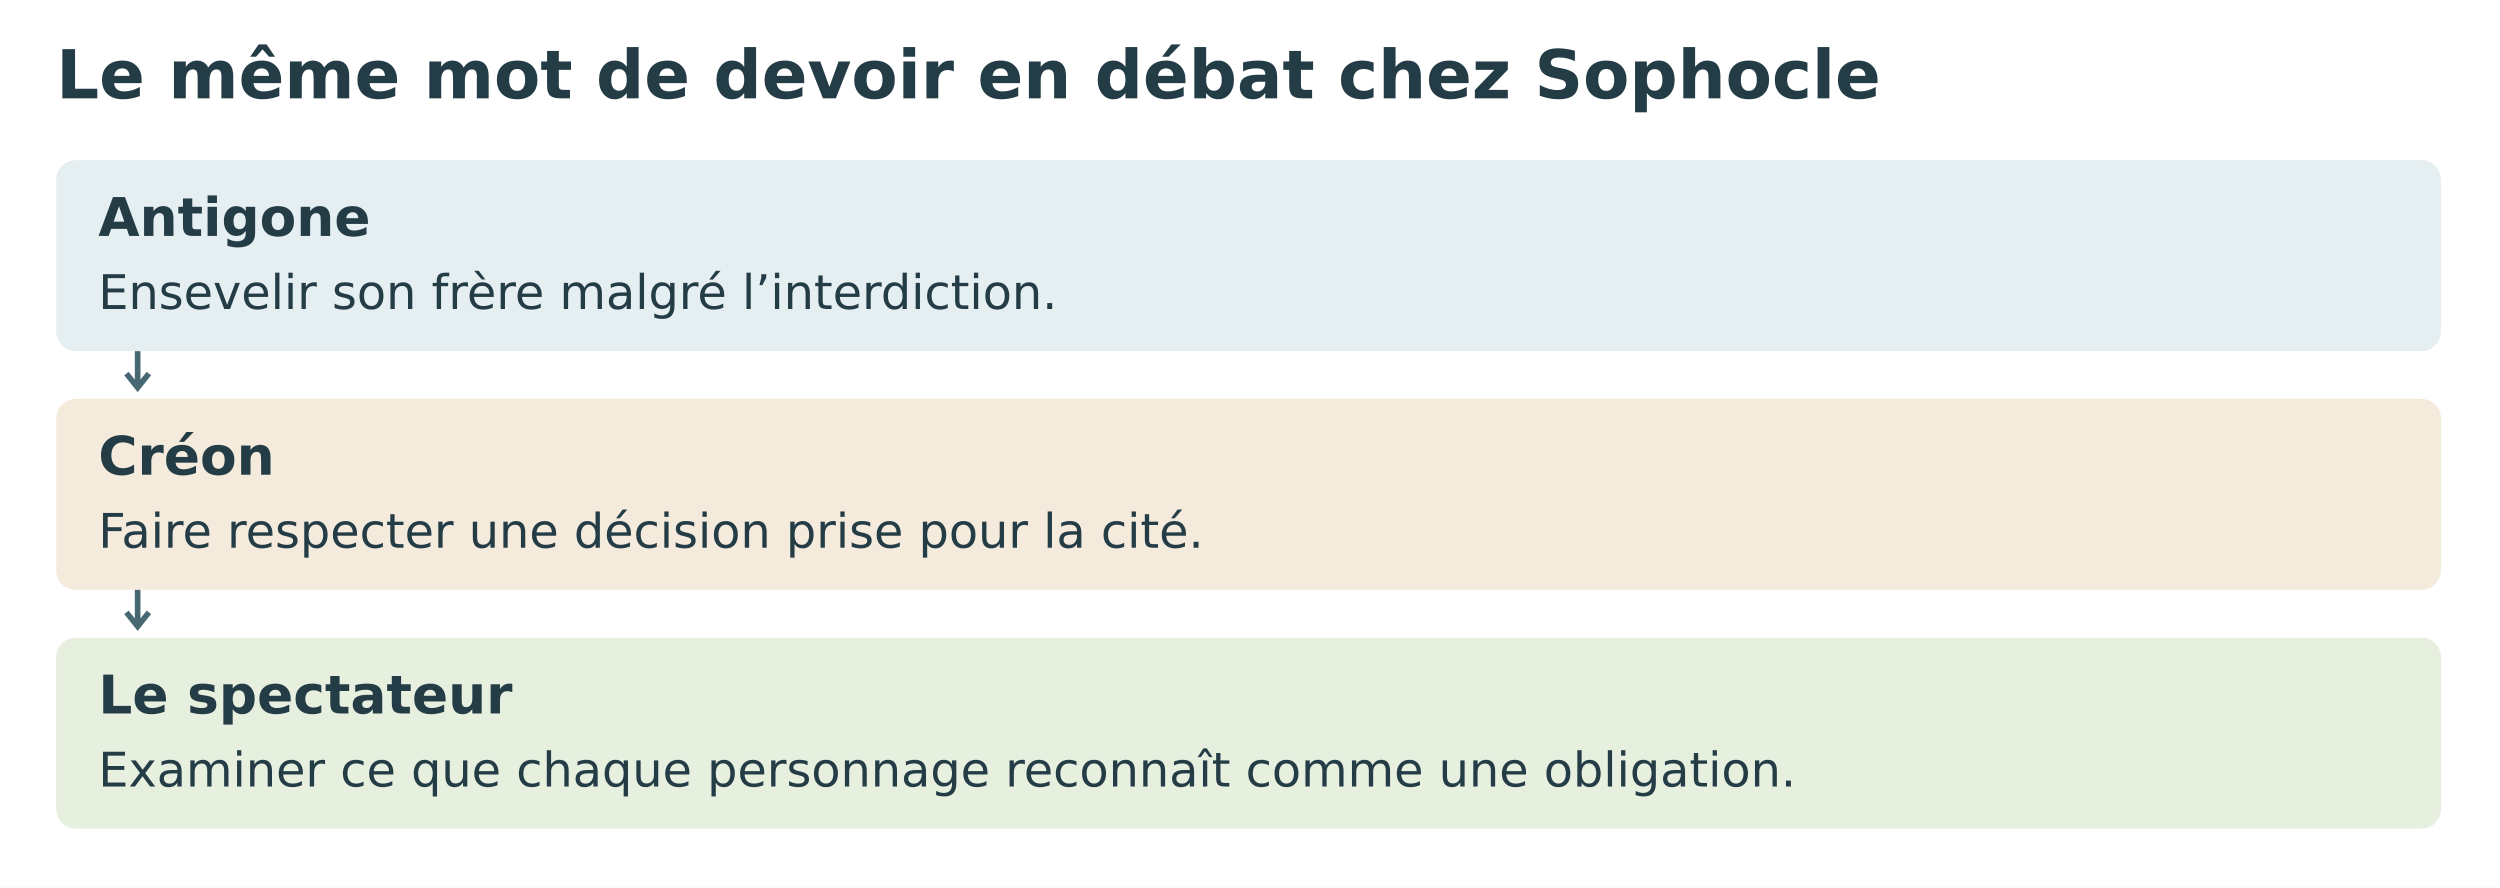
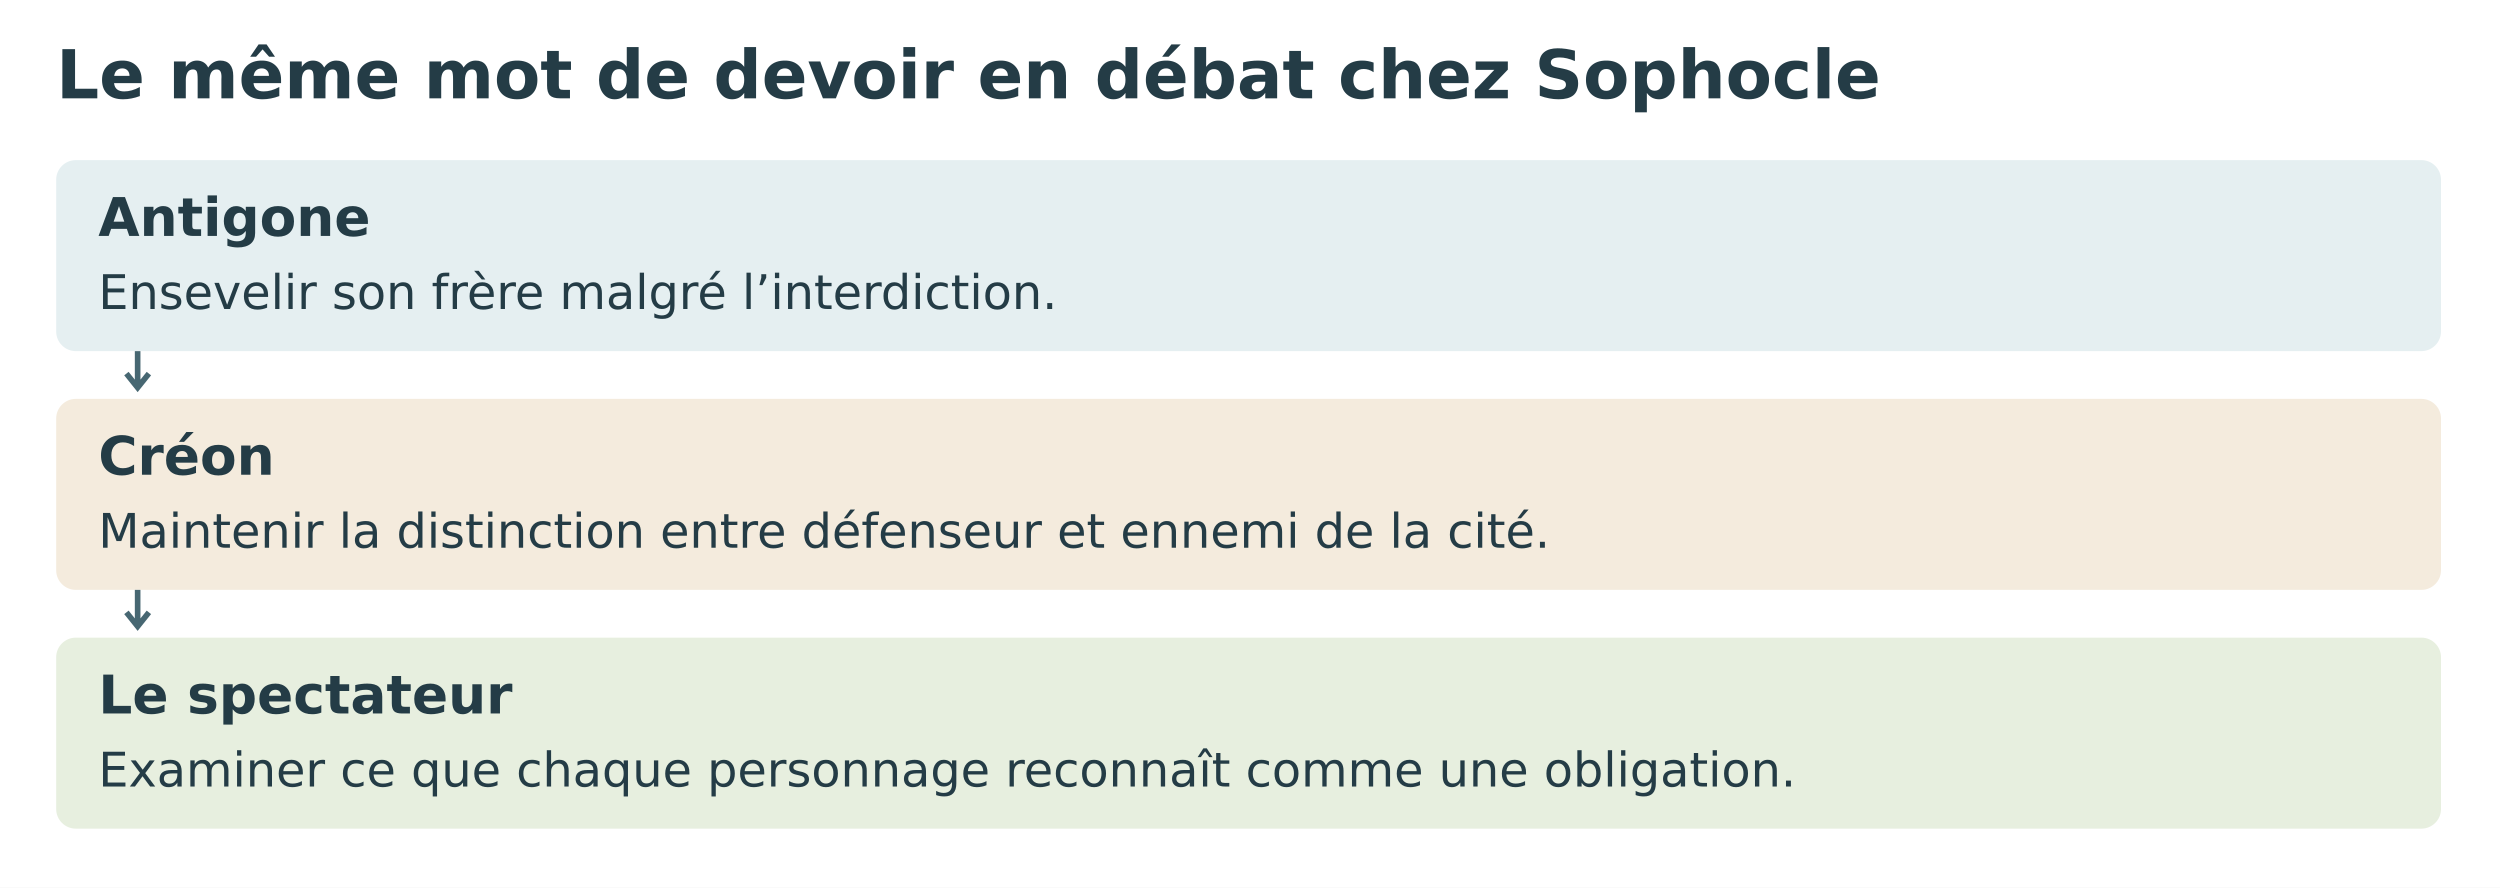
<svg xmlns="http://www.w3.org/2000/svg" viewBox="0 0 890 316" role="img" aria-labelledby="titre desc">
  <rect width="890" height="316" fill="white" />
  <g font-family="DejaVu Sans, sans-serif">
    <text x="20" y="35" font-size="24" font-weight="bold" fill="#243c46">Le même mot de devoir en débat chez Sophocle</text>
    <rect x="20" y="57" width="849" height="68" rx="7" fill="#e5eff1" />
    <text x="35" y="84" font-size="19" font-weight="bold" fill="#243c46">Antigone</text>
    <text x="35" y="110" font-size="17" font-weight="normal" fill="#243c46">Ensevelir son frère malgré l’interdiction.</text>
    <path d="M49 125 v13 m-4 -5 4 5 4 -5" fill="none" stroke="#476772" stroke-width="2" />
    <rect x="20" y="142" width="849" height="68" rx="7" fill="#f4ebdd" />
    <text x="35" y="169" font-size="19" font-weight="bold" fill="#243c46">Créon</text>
-     <text x="35" y="195" font-size="17" font-weight="normal" fill="#243c46">Faire respecter une décision prise pour la cité.</text>
+     <text x="35" y="195" font-size="17" font-weight="normal" fill="#243c46">Maintenir la distinction entre défenseur et ennemi de la cité.</text>
    <path d="M49 210 v13 m-4 -5 4 5 4 -5" fill="none" stroke="#476772" stroke-width="2" />
    <rect x="20" y="227" width="849" height="68" rx="7" fill="#e7efdf" />
    <text x="35" y="254" font-size="19" font-weight="bold" fill="#243c46">Le spectateur</text>
    <text x="35" y="280" font-size="17" font-weight="normal" fill="#243c46">Examiner ce que chaque personnage reconnaît comme une obligation.</text>
  </g>
</svg>
